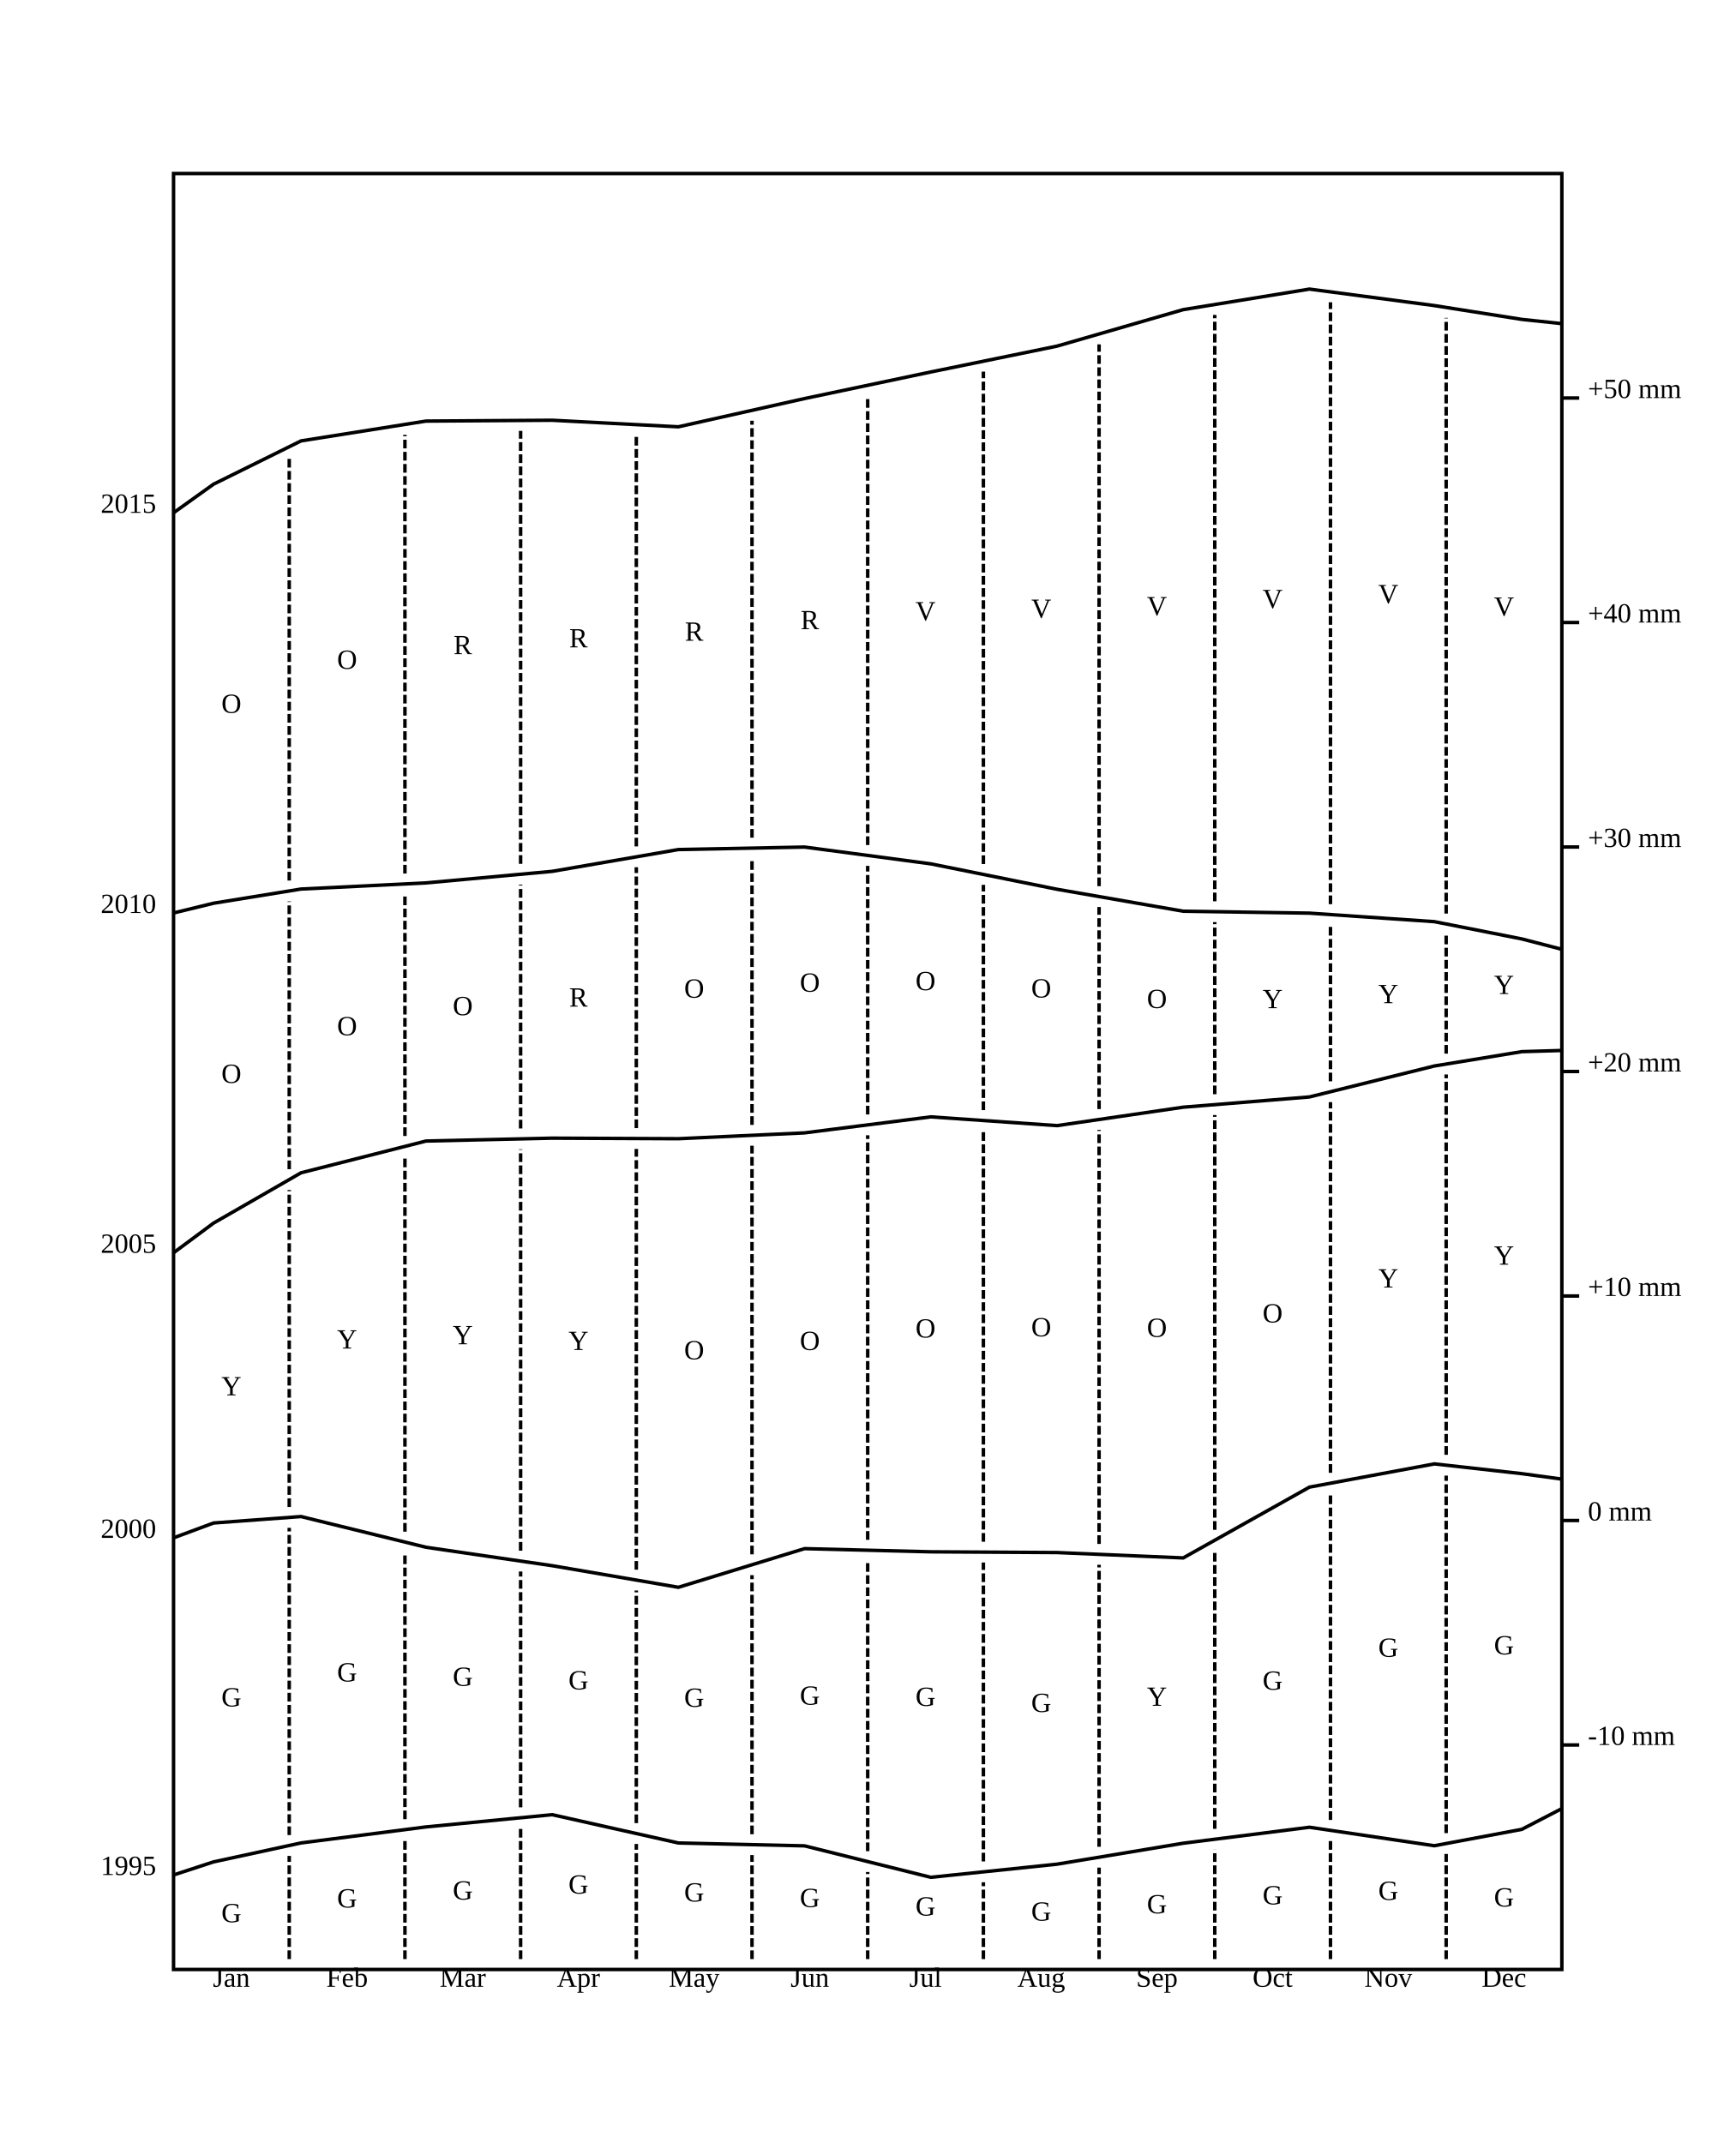
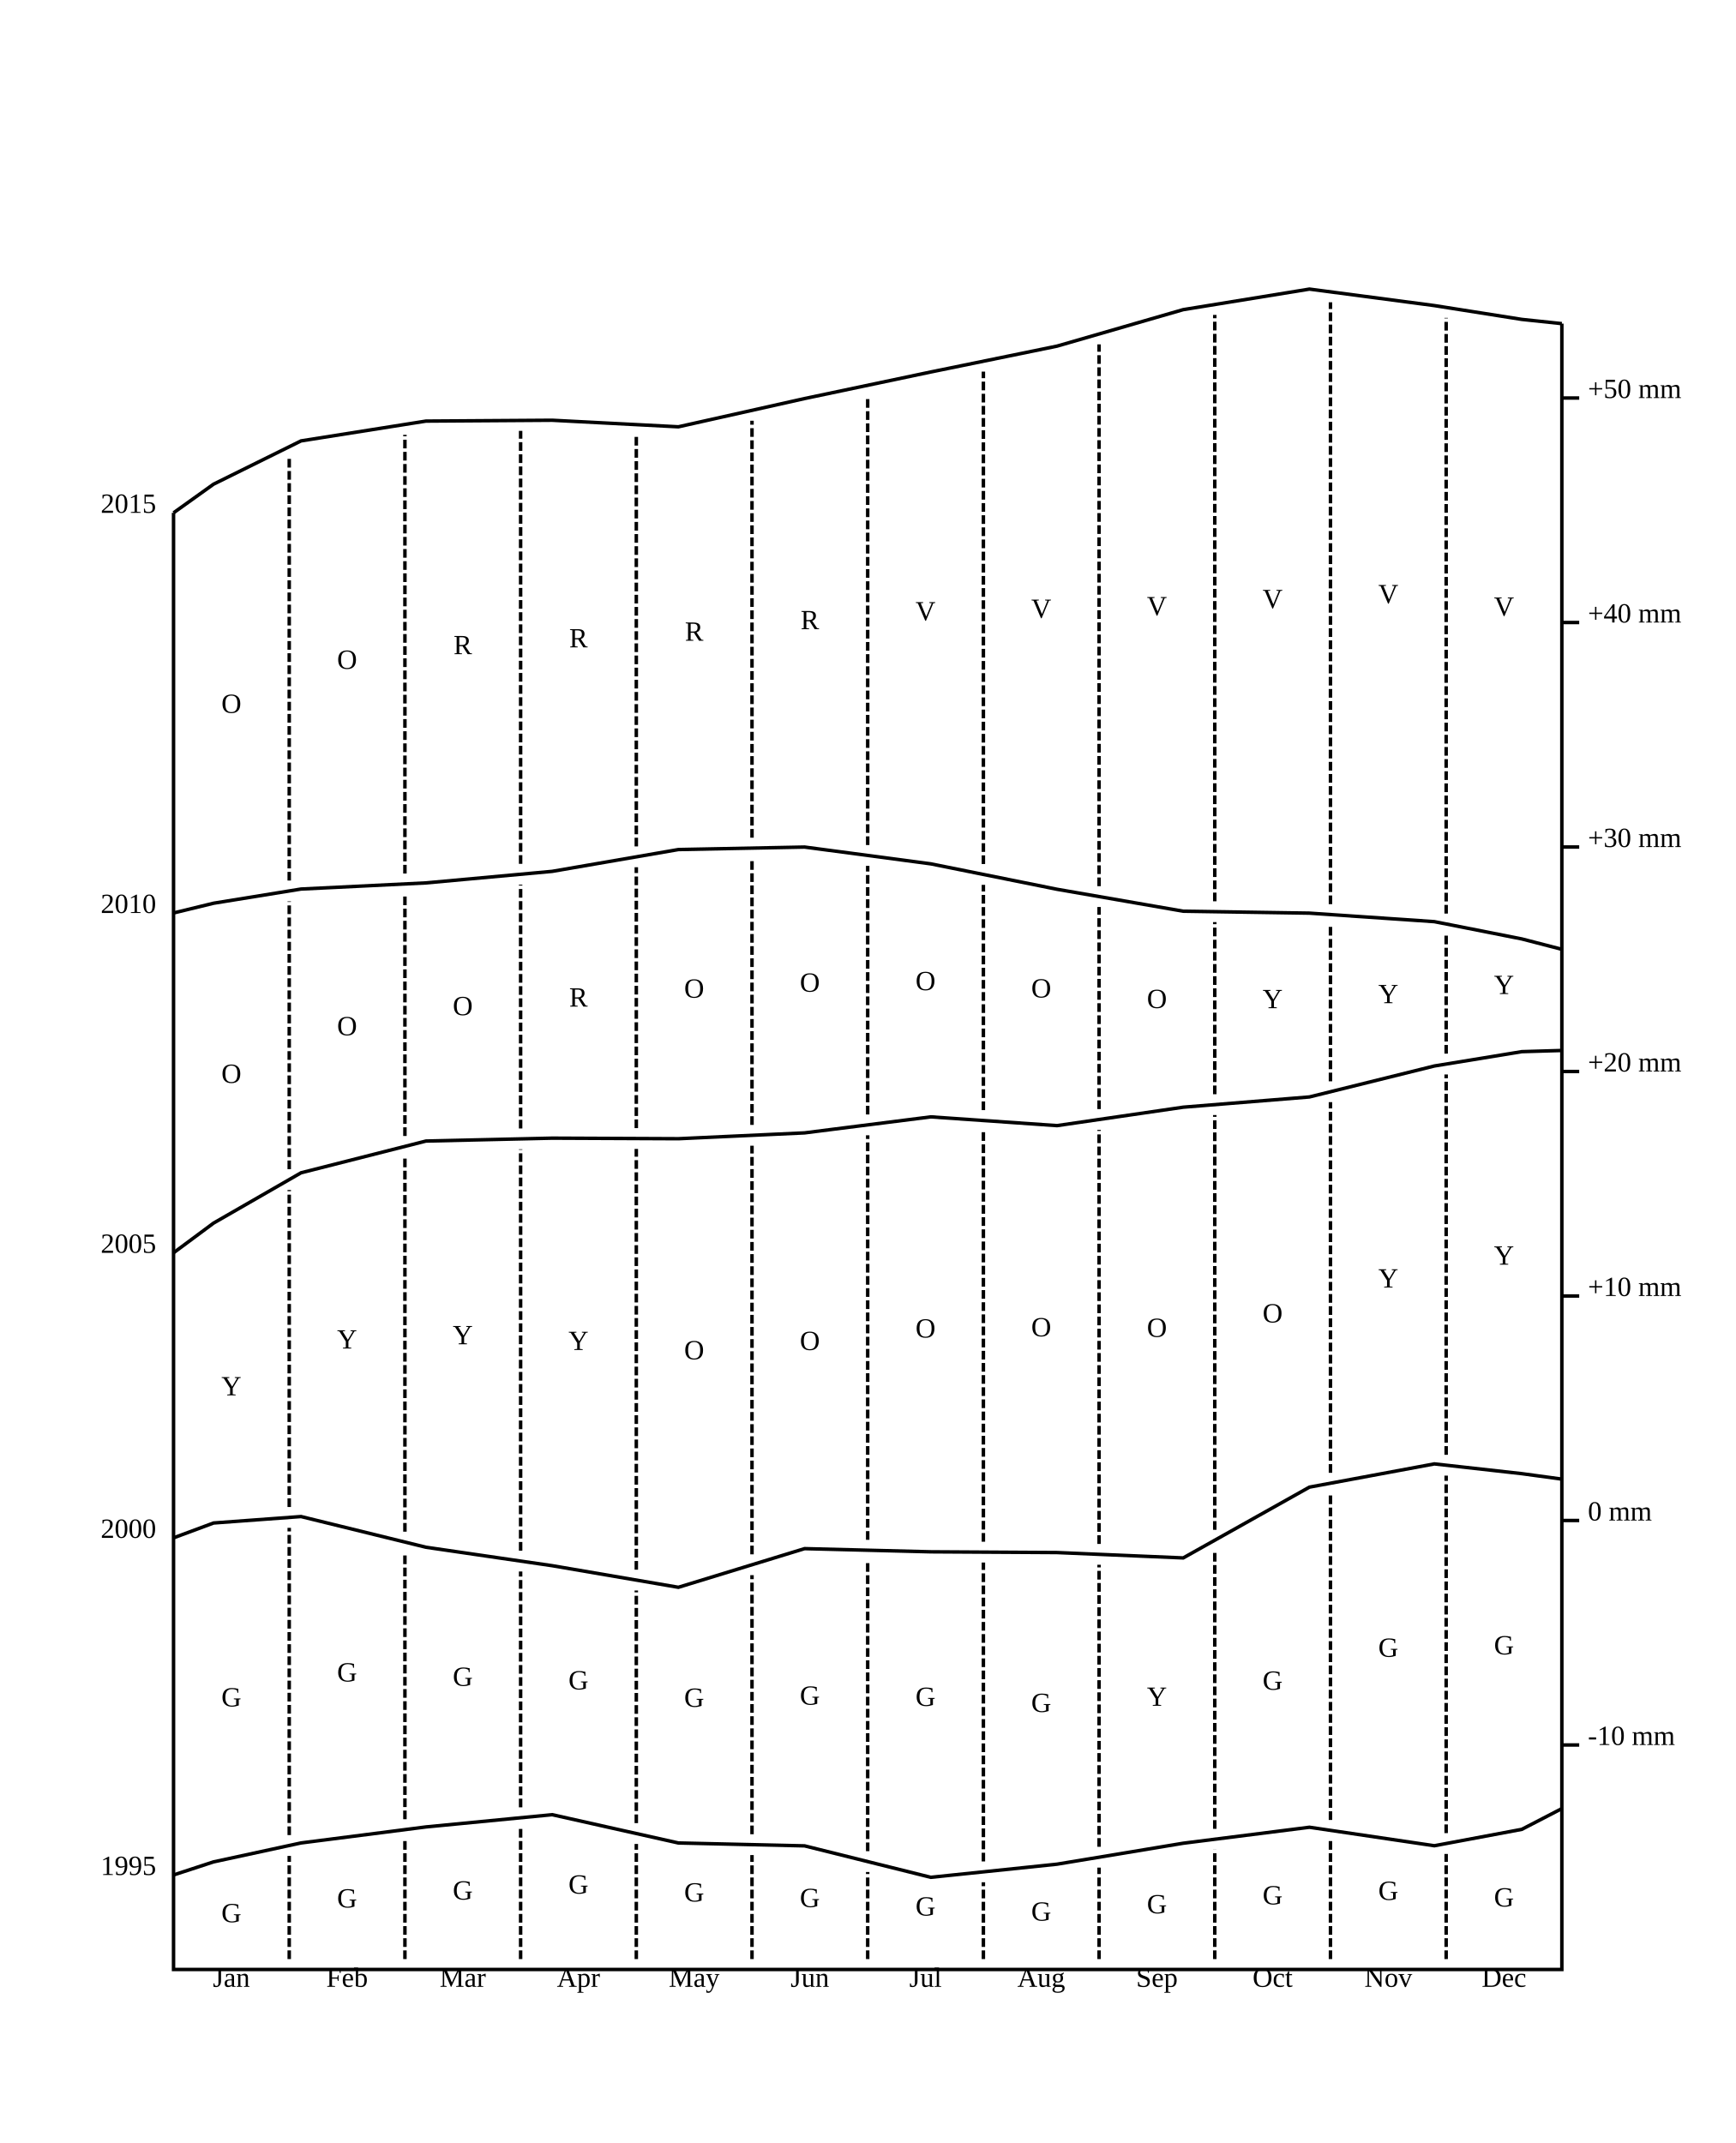
<svg xmlns="http://www.w3.org/2000/svg" baseProfile="full" height="1235" version="1.1" width="1000">
  <defs />
  <g id="axis">
-     <rect fill="none" height="1035" stroke="#000000" stroke-width="2" width="800" x="100" y="100" />
    <line stroke="#000000" stroke-width="2" x1="900" x2="910" y1="1005.625" y2="1005.625" />
    <line stroke="#000000" stroke-width="2" x1="900" x2="910" y1="876.25" y2="876.25" />
    <line stroke="#000000" stroke-width="2" x1="900" x2="910" y1="746.875" y2="746.875" />
    <line stroke="#000000" stroke-width="2" x1="900" x2="910" y1="617.5" y2="617.5" />
    <line stroke="#000000" stroke-width="2" x1="900" x2="910" y1="488.125" y2="488.125" />
    <line stroke="#000000" stroke-width="2" x1="900" x2="910" y1="358.75" y2="358.75" />
    <line stroke="#000000" stroke-width="2" x1="900" x2="910" y1="229.375" y2="229.375" />
+     <polyline fill="none" points="100.0,295.529 100,1135 900,1135 900.0,186.509" stroke="#000000" stroke-width="2" />
  </g>
  <g id="data">
    <line stroke="#000000" stroke-dasharray="5,2" stroke-width="2" x1="166.667" x2="166.667" y1="1129" y2="1069.553" />
    <line stroke="#000000" stroke-dasharray="5,2" stroke-width="2" x1="233.333" x2="233.333" y1="1129" y2="1060.405" />
    <line stroke="#000000" stroke-dasharray="5,2" stroke-width="2" x1="300.0" x2="300.0" y1="1129" y2="1053.56" />
    <line stroke="#000000" stroke-dasharray="5,2" stroke-width="2" x1="366.667" x2="366.667" y1="1129" y2="1062.66" />
    <line stroke="#000000" stroke-dasharray="5,2" stroke-width="2" x1="433.333" x2="433.333" y1="1129" y2="1069.064" />
    <line stroke="#000000" stroke-dasharray="5,2" stroke-width="2" x1="500.0" x2="500.0" y1="1129" y2="1078.822" />
    <line stroke="#000000" stroke-dasharray="5,2" stroke-width="2" x1="566.667" x2="566.667" y1="1129" y2="1084.731" />
    <line stroke="#000000" stroke-dasharray="5,2" stroke-width="2" x1="633.333" x2="633.333" y1="1129" y2="1076.292" />
    <line stroke="#000000" stroke-dasharray="5,2" stroke-width="2" x1="700.0" x2="700.0" y1="1129" y2="1065.942" />
    <line stroke="#000000" stroke-dasharray="5,2" stroke-width="2" x1="766.667" x2="766.667" y1="1129" y2="1060.829" />
    <line stroke="#000000" stroke-dasharray="5,2" stroke-width="2" x1="833.333" x2="833.333" y1="1129" y2="1068.415" />
    <polyline fill="none" points="100.0,1080.533 123.07,1072.989 173.468,1062.081 245.456,1052.85 318.182,1045.797 390.909,1062.092 463.636,1063.759 536.364,1081.885 609.091,1074.315 681.818,1062.245 754.544,1053.034 826.532,1063.691 876.93,1054.238 900.0,1042.281" stroke="#000000" stroke-width="2" />
    <line stroke="#000000" stroke-dasharray="5,2" stroke-width="2" x1="166.667" x2="166.667" y1="1057.553" y2="880.48" />
    <line stroke="#000000" stroke-dasharray="5,2" stroke-width="2" x1="233.333" x2="233.333" y1="1048.405" y2="894.691" />
    <line stroke="#000000" stroke-dasharray="5,2" stroke-width="2" x1="300.0" x2="300.0" y1="1041.56" y2="905.641" />
    <line stroke="#000000" stroke-dasharray="5,2" stroke-width="2" x1="366.667" x2="366.667" y1="1050.66" y2="916.6" />
    <line stroke="#000000" stroke-dasharray="5,2" stroke-width="2" x1="433.333" x2="433.333" y1="1057.064" y2="907.753" />
    <line stroke="#000000" stroke-dasharray="5,2" stroke-width="2" x1="500.0" x2="500.0" y1="1066.822" y2="899.386" />
    <line stroke="#000000" stroke-dasharray="5,2" stroke-width="2" x1="566.667" x2="566.667" y1="1072.731" y2="900.48" />
    <line stroke="#000000" stroke-dasharray="5,2" stroke-width="2" x1="633.333" x2="633.333" y1="1064.292" y2="901.76" />
    <line stroke="#000000" stroke-dasharray="5,2" stroke-width="2" x1="700.0" x2="700.0" y1="1053.942" y2="893.625" />
    <line stroke="#000000" stroke-dasharray="5,2" stroke-width="2" x1="766.667" x2="766.667" y1="1048.829" y2="860.772" />
    <line stroke="#000000" stroke-dasharray="5,2" stroke-width="2" x1="833.333" x2="833.333" y1="1056.415" y2="850.395" />
    <polyline fill="none" points="100.0,886.255 123.07,877.693 173.468,873.979 245.456,891.67 318.182,902.298 390.909,914.751 463.636,892.469 536.364,894.302 609.091,894.728 681.818,897.824 754.544,857.028 826.532,843.635 876.93,849.264 900.0,852.402" stroke="#000000" stroke-width="2" />
    <line stroke="#000000" stroke-dasharray="5,2" stroke-width="2" x1="166.667" x2="166.667" y1="868.48" y2="685.788" />
    <line stroke="#000000" stroke-dasharray="5,2" stroke-width="2" x1="233.333" x2="233.333" y1="882.691" y2="666.66" />
    <line stroke="#000000" stroke-dasharray="5,2" stroke-width="2" x1="300.0" x2="300.0" y1="893.641" y2="662.329" />
    <line stroke="#000000" stroke-dasharray="5,2" stroke-width="2" x1="366.667" x2="366.667" y1="904.6" y2="662.127" />
    <line stroke="#000000" stroke-dasharray="5,2" stroke-width="2" x1="433.333" x2="433.333" y1="895.753" y2="660.272" />
    <line stroke="#000000" stroke-dasharray="5,2" stroke-width="2" x1="500.0" x2="500.0" y1="887.386" y2="654.259" />
    <line stroke="#000000" stroke-dasharray="5,2" stroke-width="2" x1="566.667" x2="566.667" y1="888.48" y2="651.749" />
    <line stroke="#000000" stroke-dasharray="5,2" stroke-width="2" x1="633.333" x2="633.333" y1="889.76" y2="651.151" />
    <line stroke="#000000" stroke-dasharray="5,2" stroke-width="2" x1="700.0" x2="700.0" y1="881.625" y2="642.592" />
    <line stroke="#000000" stroke-dasharray="5,2" stroke-width="2" x1="766.667" x2="766.667" y1="848.772" y2="635.158" />
    <line stroke="#000000" stroke-dasharray="5,2" stroke-width="2" x1="833.333" x2="833.333" y1="838.395" y2="619.207" />
    <polyline fill="none" points="100.0,721.983 123.07,704.86 173.468,675.876 245.456,657.579 318.182,655.912 390.909,656.234 463.636,652.871 536.364,643.647 609.091,648.691 681.818,638.069 754.544,632.163 826.532,614.321 876.93,606.061 900.0,605.382" stroke="#000000" stroke-width="2" />
    <line stroke="#000000" stroke-dasharray="5,2" stroke-width="2" x1="166.667" x2="166.667" y1="673.788" y2="519.451" />
    <line stroke="#000000" stroke-dasharray="5,2" stroke-width="2" x1="233.333" x2="233.333" y1="654.66" y2="515.408" />
    <line stroke="#000000" stroke-dasharray="5,2" stroke-width="2" x1="300.0" x2="300.0" y1="650.329" y2="509.822" />
    <line stroke="#000000" stroke-dasharray="5,2" stroke-width="2" x1="366.667" x2="366.667" y1="650.127" y2="499.781" />
    <line stroke="#000000" stroke-dasharray="5,2" stroke-width="2" x1="433.333" x2="433.333" y1="648.272" y2="494.755" />
    <line stroke="#000000" stroke-dasharray="5,2" stroke-width="2" x1="500.0" x2="500.0" y1="642.259" y2="498.991" />
    <line stroke="#000000" stroke-dasharray="5,2" stroke-width="2" x1="566.667" x2="566.667" y1="639.749" y2="509.933" />
    <line stroke="#000000" stroke-dasharray="5,2" stroke-width="2" x1="633.333" x2="633.333" y1="639.151" y2="522.698" />
    <line stroke="#000000" stroke-dasharray="5,2" stroke-width="2" x1="700.0" x2="700.0" y1="630.592" y2="531.404" />
    <line stroke="#000000" stroke-dasharray="5,2" stroke-width="2" x1="766.667" x2="766.667" y1="623.158" y2="533.065" />
    <line stroke="#000000" stroke-dasharray="5,2" stroke-width="2" x1="833.333" x2="833.333" y1="607.207" y2="538.489" />
    <polyline fill="none" points="100.0,526.14 123.07,520.526 173.468,512.347 245.456,508.813 318.182,502.158 390.909,489.593 463.636,488.156 536.364,497.826 609.091,512.483 681.818,525.126 754.544,526.239 826.532,531.144 876.93,541.106 900.0,547.083" stroke="#000000" stroke-width="2" />
    <line stroke="#000000" stroke-dasharray="5,2" stroke-width="2" x1="166.667" x2="166.667" y1="507.451" y2="263.45" />
    <line stroke="#000000" stroke-dasharray="5,2" stroke-width="2" x1="233.333" x2="233.333" y1="503.408" y2="250.596" />
    <line stroke="#000000" stroke-dasharray="5,2" stroke-width="2" x1="300.0" x2="300.0" y1="497.822" y2="248.309" />
    <line stroke="#000000" stroke-dasharray="5,2" stroke-width="2" x1="366.667" x2="366.667" y1="487.781" y2="250.706" />
    <line stroke="#000000" stroke-dasharray="5,2" stroke-width="2" x1="433.333" x2="433.333" y1="482.755" y2="242.468" />
    <line stroke="#000000" stroke-dasharray="5,2" stroke-width="2" x1="500.0" x2="500.0" y1="486.991" y2="228.027" />
    <line stroke="#000000" stroke-dasharray="5,2" stroke-width="2" x1="566.667" x2="566.667" y1="497.933" y2="214.161" />
    <line stroke="#000000" stroke-dasharray="5,2" stroke-width="2" x1="633.333" x2="633.333" y1="510.698" y2="198.461" />
    <line stroke="#000000" stroke-dasharray="5,2" stroke-width="2" x1="700.0" x2="700.0" y1="519.404" y2="181.483" />
    <line stroke="#000000" stroke-dasharray="5,2" stroke-width="2" x1="766.667" x2="766.667" y1="521.065" y2="174.204" />
    <line stroke="#000000" stroke-dasharray="5,2" stroke-width="2" x1="833.333" x2="833.333" y1="526.489" y2="183.182" />
    <polyline fill="none" points="100.0,295.529 123.07,279.022 173.468,254.085 245.456,242.674 318.182,242.187 390.909,245.965 463.636,229.684 536.364,214.369 609.091,199.47 681.818,178.443 754.544,166.603 826.532,176.108 876.93,184.067 900.0,186.509" stroke="#000000" stroke-width="2" />
  </g>
  <g id="labels">
    <text alignment-baseline="middle" font-size="16" x="915" y="1005.625">-10 mm</text>
    <text alignment-baseline="middle" font-size="16" x="915" y="876.25">0 mm</text>
    <text alignment-baseline="middle" font-size="16" x="915" y="746.875">+10 mm</text>
    <text alignment-baseline="middle" font-size="16" x="915" y="617.5">+20 mm</text>
    <text alignment-baseline="middle" font-size="16" x="915" y="488.125">+30 mm</text>
    <text alignment-baseline="middle" font-size="16" x="915" y="358.75">+40 mm</text>
    <text alignment-baseline="middle" font-size="16" x="915" y="229.375">+50 mm</text>
    <text alignment-baseline="before-edge" font-size="16" text-anchor="middle" x="133.333" y="1145">Jan</text>
    <text alignment-baseline="before-edge" font-size="16" text-anchor="middle" x="200.0" y="1145">Feb</text>
    <text alignment-baseline="before-edge" font-size="16" text-anchor="middle" x="266.667" y="1145">Mar</text>
    <text alignment-baseline="before-edge" font-size="16" text-anchor="middle" x="333.333" y="1145">Apr</text>
    <text alignment-baseline="before-edge" font-size="16" text-anchor="middle" x="400.0" y="1145">May</text>
    <text alignment-baseline="before-edge" font-size="16" text-anchor="middle" x="466.667" y="1145">Jun</text>
    <text alignment-baseline="before-edge" font-size="16" text-anchor="middle" x="533.333" y="1145">Jul</text>
    <text alignment-baseline="before-edge" font-size="16" text-anchor="middle" x="600.0" y="1145">Aug</text>
    <text alignment-baseline="before-edge" font-size="16" text-anchor="middle" x="666.667" y="1145">Sep</text>
    <text alignment-baseline="before-edge" font-size="16" text-anchor="middle" x="733.333" y="1145">Oct</text>
    <text alignment-baseline="before-edge" font-size="16" text-anchor="middle" x="800.0" y="1145">Nov</text>
    <text alignment-baseline="before-edge" font-size="16" text-anchor="middle" x="866.667" y="1145">Dec</text>
    <text alignment-baseline="middle" font-size="16" text-anchor="end" x="90.0" y="1080.533">1995</text>
    <text alignment-baseline="middle" font-size="16" text-anchor="middle" x="133.333" y="1107.767">G</text>
    <text alignment-baseline="middle" font-size="16" text-anchor="middle" x="200.0" y="1099.277">G</text>
    <text alignment-baseline="middle" font-size="16" text-anchor="middle" x="266.667" y="1094.702">G</text>
    <text alignment-baseline="middle" font-size="16" text-anchor="middle" x="333.333" y="1091.28">G</text>
    <text alignment-baseline="middle" font-size="16" text-anchor="middle" x="400.0" y="1095.83">G</text>
    <text alignment-baseline="middle" font-size="16" text-anchor="middle" x="466.667" y="1099.032">G</text>
    <text alignment-baseline="middle" font-size="16" text-anchor="middle" x="533.333" y="1103.911">G</text>
    <text alignment-baseline="middle" font-size="16" text-anchor="middle" x="600.0" y="1106.865">G</text>
    <text alignment-baseline="middle" font-size="16" text-anchor="middle" x="666.667" y="1102.646">G</text>
    <text alignment-baseline="middle" font-size="16" text-anchor="middle" x="733.333" y="1097.471">G</text>
    <text alignment-baseline="middle" font-size="16" text-anchor="middle" x="800.0" y="1094.914">G</text>
    <text alignment-baseline="middle" font-size="16" text-anchor="middle" x="866.667" y="1098.708">G</text>
    <text alignment-baseline="middle" font-size="16" text-anchor="end" x="90.0" y="886.255">2000</text>
    <text alignment-baseline="middle" font-size="16" text-anchor="middle" x="133.333" y="983.394">G</text>
    <text alignment-baseline="middle" font-size="16" text-anchor="middle" x="200.0" y="969.017">G</text>
    <text alignment-baseline="middle" font-size="16" text-anchor="middle" x="266.667" y="971.548">G</text>
    <text alignment-baseline="middle" font-size="16" text-anchor="middle" x="333.333" y="973.6">G</text>
    <text alignment-baseline="middle" font-size="16" text-anchor="middle" x="400.0" y="983.63">G</text>
    <text alignment-baseline="middle" font-size="16" text-anchor="middle" x="466.667" y="982.409">G</text>
    <text alignment-baseline="middle" font-size="16" text-anchor="middle" x="533.333" y="983.104">G</text>
    <text alignment-baseline="middle" font-size="16" text-anchor="middle" x="600.0" y="986.605">G</text>
    <text alignment-baseline="middle" font-size="16" text-anchor="middle" x="666.667" y="983.026">Y</text>
    <text alignment-baseline="middle" font-size="16" text-anchor="middle" x="733.333" y="973.783">G</text>
    <text alignment-baseline="middle" font-size="16" text-anchor="middle" x="800.0" y="954.801">G</text>
    <text alignment-baseline="middle" font-size="16" text-anchor="middle" x="866.667" y="953.405">G</text>
    <text alignment-baseline="middle" font-size="16" text-anchor="end" x="90.0" y="721.983">2005</text>
    <text alignment-baseline="middle" font-size="16" text-anchor="middle" x="133.333" y="804.119">Y</text>
    <text alignment-baseline="middle" font-size="16" text-anchor="middle" x="200.0" y="777.134">Y</text>
    <text alignment-baseline="middle" font-size="16" text-anchor="middle" x="266.667" y="774.675">Y</text>
    <text alignment-baseline="middle" font-size="16" text-anchor="middle" x="333.333" y="777.985">Y</text>
    <text alignment-baseline="middle" font-size="16" text-anchor="middle" x="400.0" y="783.363">O</text>
    <text alignment-baseline="middle" font-size="16" text-anchor="middle" x="466.667" y="778.013">O</text>
    <text alignment-baseline="middle" font-size="16" text-anchor="middle" x="533.333" y="770.822">O</text>
    <text alignment-baseline="middle" font-size="16" text-anchor="middle" x="600.0" y="770.114">O</text>
    <text alignment-baseline="middle" font-size="16" text-anchor="middle" x="666.667" y="770.455">O</text>
    <text alignment-baseline="middle" font-size="16" text-anchor="middle" x="733.333" y="762.109">O</text>
    <text alignment-baseline="middle" font-size="16" text-anchor="middle" x="800.0" y="741.965">Y</text>
    <text alignment-baseline="middle" font-size="16" text-anchor="middle" x="866.667" y="728.801">Y</text>
    <text alignment-baseline="middle" font-size="16" text-anchor="end" x="90.0" y="526.14">2010</text>
    <text alignment-baseline="middle" font-size="16" text-anchor="middle" x="133.333" y="624.061">O</text>
    <text alignment-baseline="middle" font-size="16" text-anchor="middle" x="200.0" y="596.619">O</text>
    <text alignment-baseline="middle" font-size="16" text-anchor="middle" x="266.667" y="585.034">O</text>
    <text alignment-baseline="middle" font-size="16" text-anchor="middle" x="333.333" y="580.075">R</text>
    <text alignment-baseline="middle" font-size="16" text-anchor="middle" x="400.0" y="574.954">O</text>
    <text alignment-baseline="middle" font-size="16" text-anchor="middle" x="466.667" y="571.513">O</text>
    <text alignment-baseline="middle" font-size="16" text-anchor="middle" x="533.333" y="570.625">O</text>
    <text alignment-baseline="middle" font-size="16" text-anchor="middle" x="600.0" y="574.841">O</text>
    <text alignment-baseline="middle" font-size="16" text-anchor="middle" x="666.667" y="580.924">O</text>
    <text alignment-baseline="middle" font-size="16" text-anchor="middle" x="733.333" y="580.998">Y</text>
    <text alignment-baseline="middle" font-size="16" text-anchor="middle" x="800.0" y="578.112">Y</text>
    <text alignment-baseline="middle" font-size="16" text-anchor="middle" x="866.667" y="572.848">Y</text>
    <text alignment-baseline="middle" font-size="16" text-anchor="end" x="90.0" y="295.529">2015</text>
    <text alignment-baseline="middle" font-size="16" text-anchor="middle" x="133.333" y="410.834">O</text>
    <text alignment-baseline="middle" font-size="16" text-anchor="middle" x="200.0" y="385.451">O</text>
    <text alignment-baseline="middle" font-size="16" text-anchor="middle" x="266.667" y="377.002">R</text>
    <text alignment-baseline="middle" font-size="16" text-anchor="middle" x="333.333" y="373.065">R</text>
    <text alignment-baseline="middle" font-size="16" text-anchor="middle" x="400.0" y="369.244">R</text>
    <text alignment-baseline="middle" font-size="16" text-anchor="middle" x="466.667" y="362.611">R</text>
    <text alignment-baseline="middle" font-size="16" text-anchor="middle" x="533.333" y="357.509">V</text>
    <text alignment-baseline="middle" font-size="16" text-anchor="middle" x="600.0" y="356.047">V</text>
    <text alignment-baseline="middle" font-size="16" text-anchor="middle" x="666.667" y="354.579">V</text>
    <text alignment-baseline="middle" font-size="16" text-anchor="middle" x="733.333" y="350.444">V</text>
    <text alignment-baseline="middle" font-size="16" text-anchor="middle" x="800.0" y="347.635">V</text>
    <text alignment-baseline="middle" font-size="16" text-anchor="middle" x="866.667" y="354.835">V</text>
  </g>
</svg>
